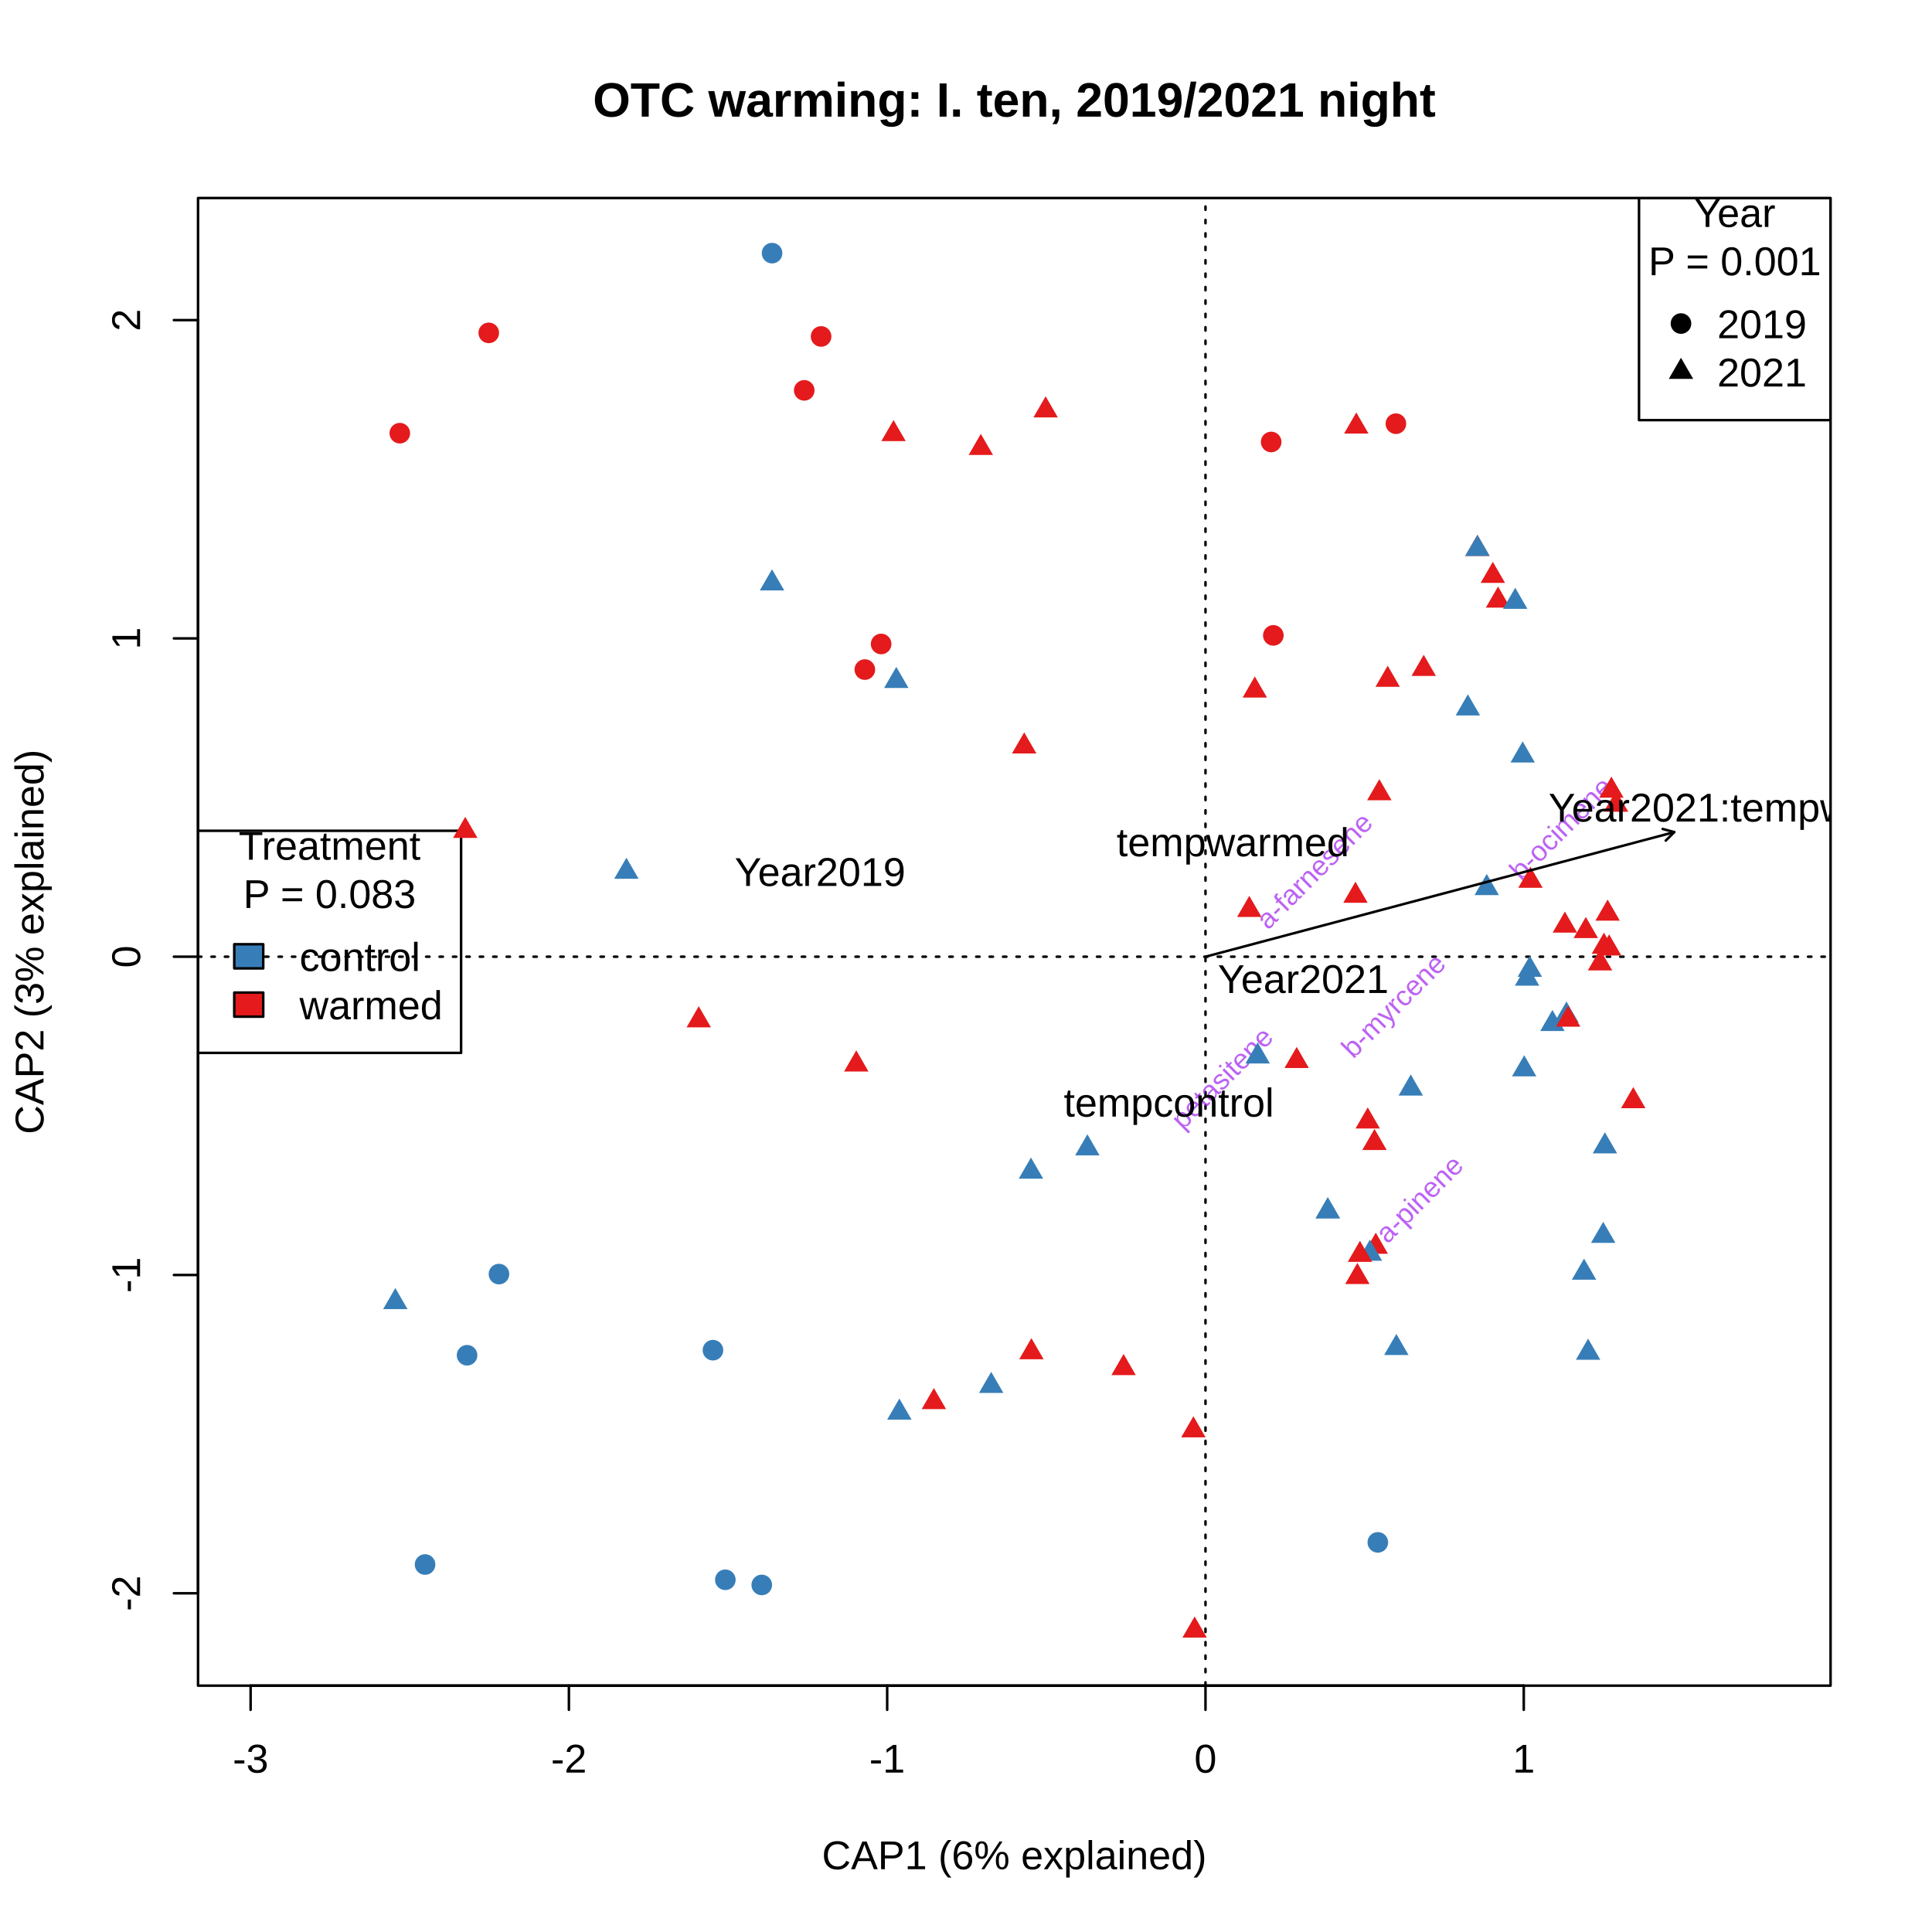
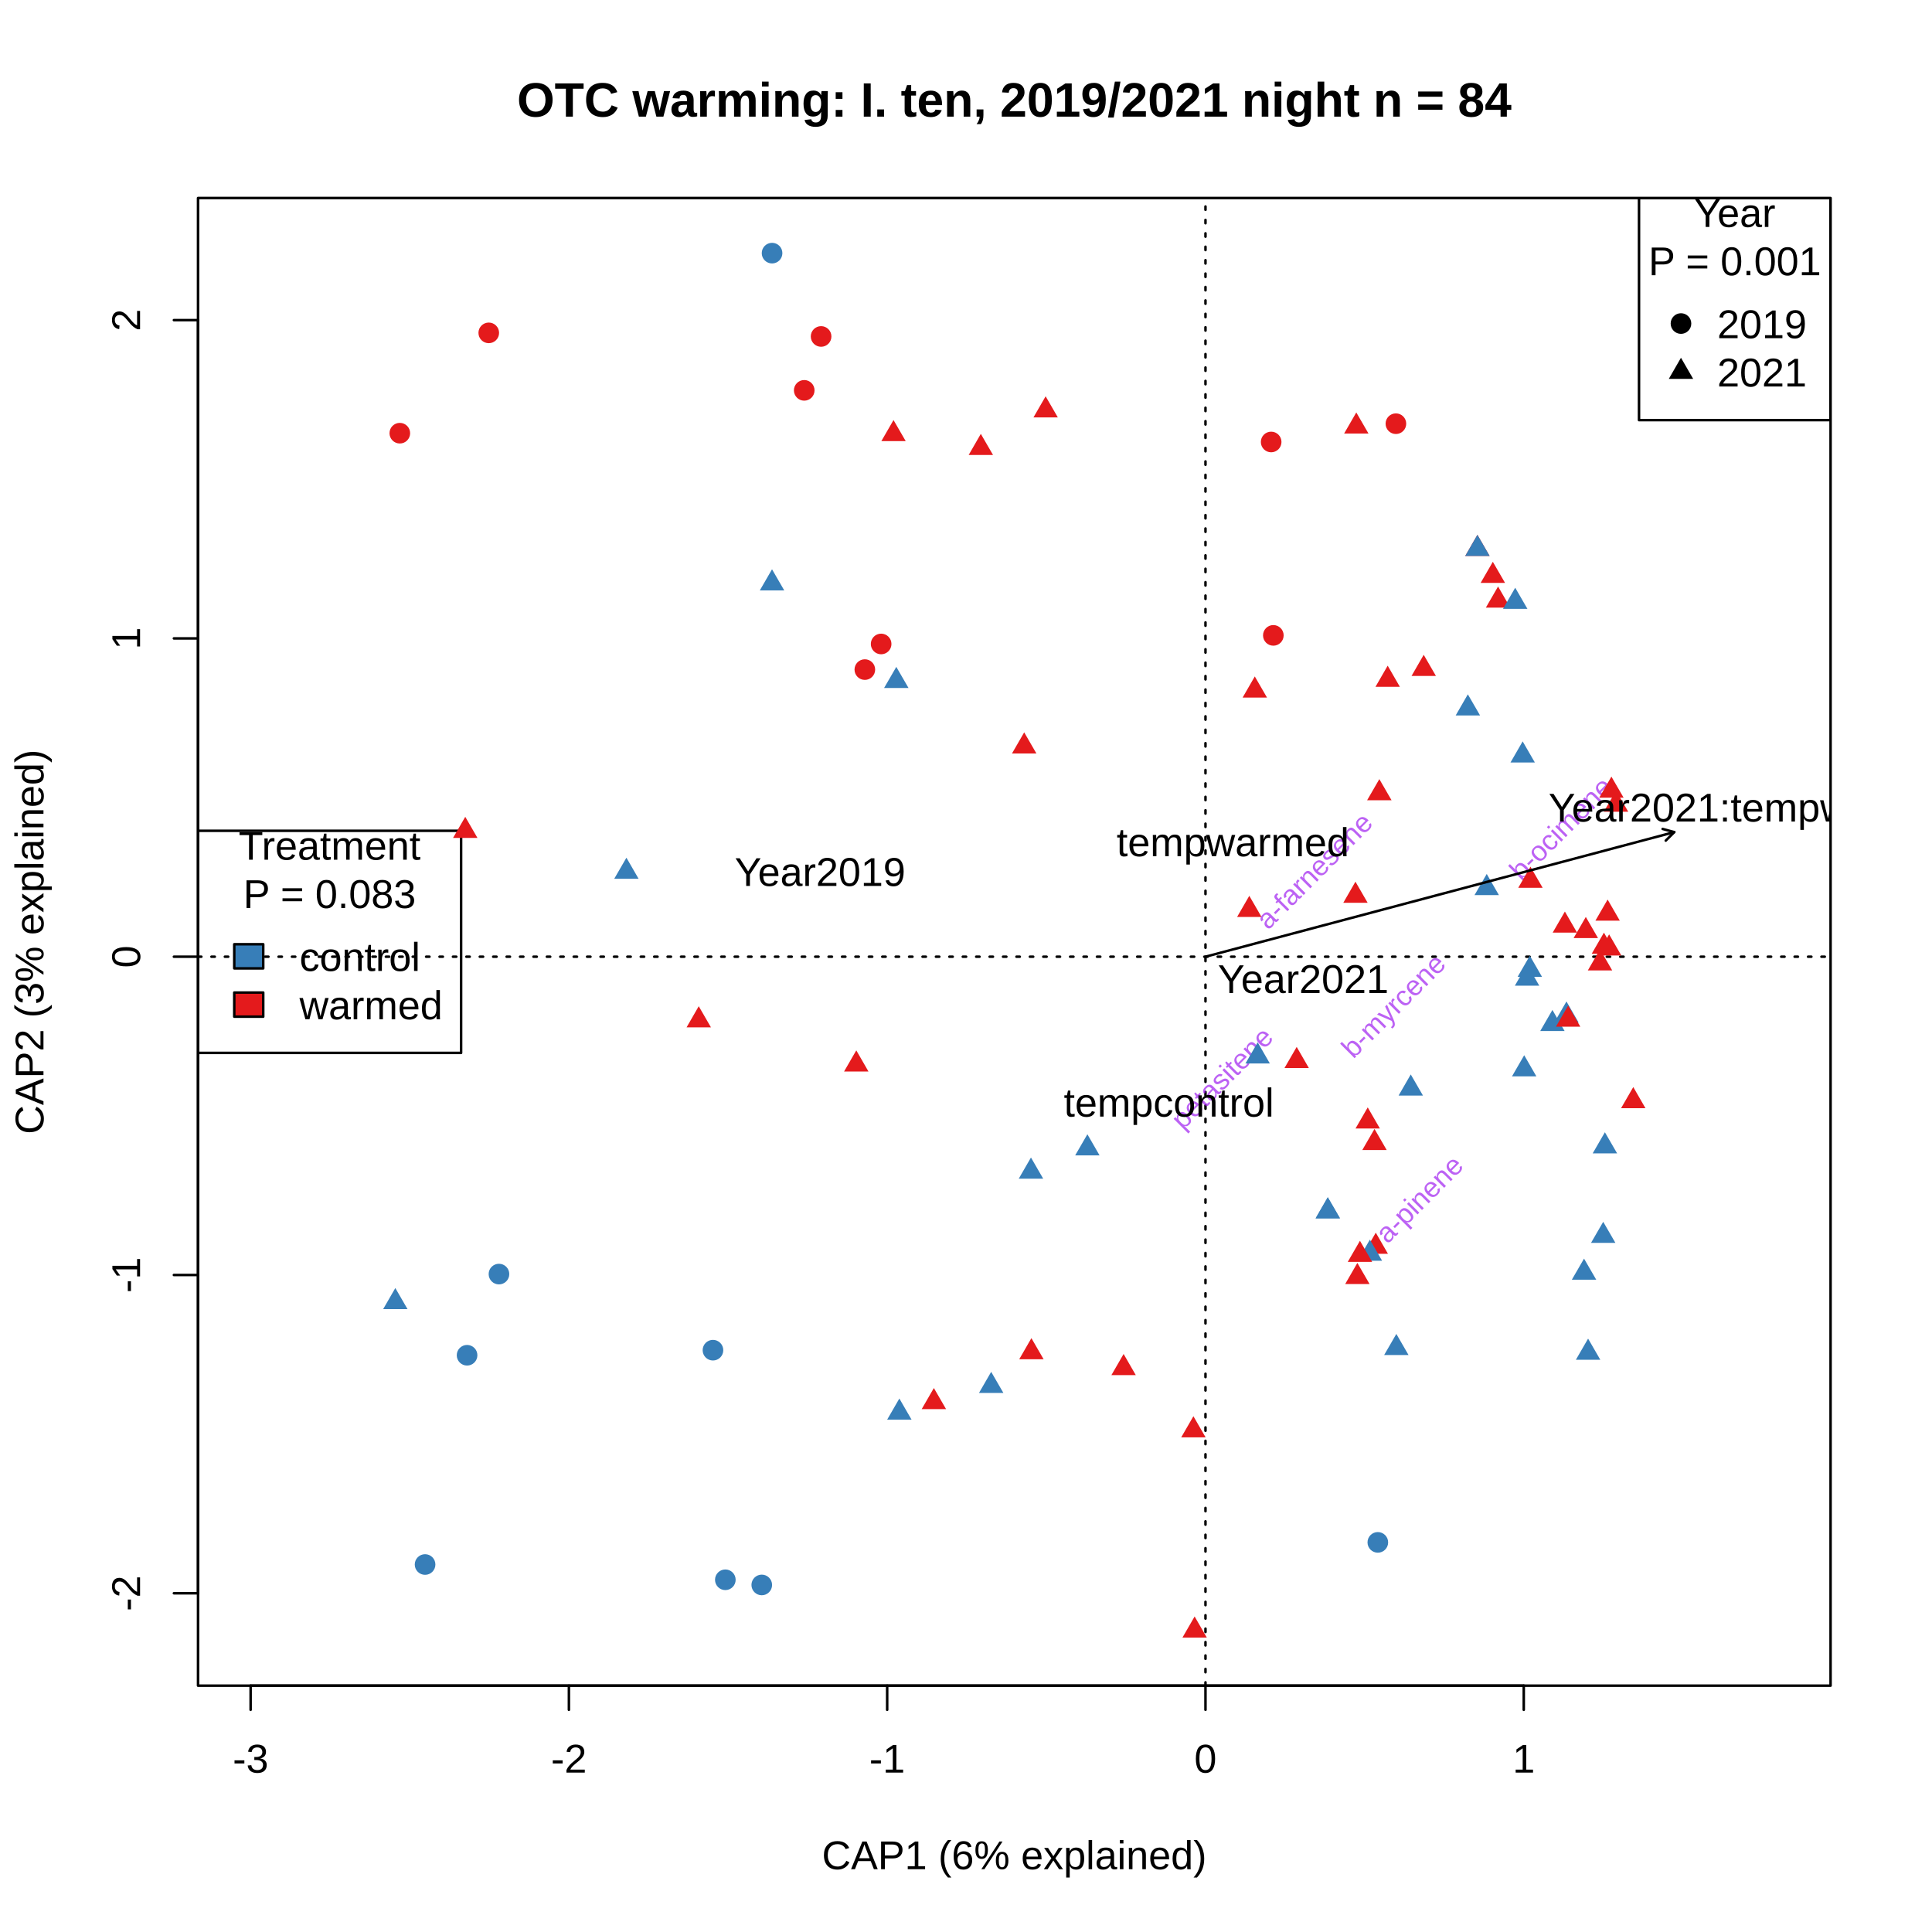
<svg xmlns="http://www.w3.org/2000/svg" class="svglite" width="576.00pt" height="576.00pt" viewBox="0 0 576.00 576.00">
  <defs>
    <style type="text/css">
    .svglite line, .svglite polyline, .svglite polygon, .svglite path, .svglite rect, .svglite circle {
      fill: none;
      stroke: #000000;
      stroke-linecap: round;
      stroke-linejoin: round;
      stroke-miterlimit: 10.00;
    }
    .svglite text {
      white-space: pre;
    }
  </style>
  </defs>
  <rect width="100%" height="100%" style="stroke: none; fill: #FFFFFF;" />
  <defs>
    <clipPath id="cpMC4wMHw1NzYuMDB8MC4wMHw1NzYuMDA=">
      <rect x="0.00" y="0.00" width="576.00" height="576.00" />
    </clipPath>
  </defs>
  <g clip-path="url(#cpMC4wMHw1NzYuMDB8MC4wMHw1NzYuMDA=)">
    <line x1="74.72" y1="502.56" x2="454.29" y2="502.56" style="stroke-width: 0.75;" />
    <line x1="74.72" y1="502.56" x2="74.72" y2="509.76" style="stroke-width: 0.75;" />
    <line x1="169.61" y1="502.56" x2="169.61" y2="509.76" style="stroke-width: 0.75;" />
    <line x1="264.50" y1="502.56" x2="264.50" y2="509.76" style="stroke-width: 0.75;" />
    <line x1="359.40" y1="502.56" x2="359.40" y2="509.76" style="stroke-width: 0.75;" />
    <line x1="454.29" y1="502.56" x2="454.29" y2="509.76" style="stroke-width: 0.75;" />
    <text x="74.72" y="528.48" text-anchor="middle" style="font-size: 12.00px; font-family: &quot;Arial&quot;;">-3</text>
    <text x="169.61" y="528.48" text-anchor="middle" style="font-size: 12.00px; font-family: &quot;Arial&quot;;">-2</text>
    <text x="264.50" y="528.48" text-anchor="middle" style="font-size: 12.00px; font-family: &quot;Arial&quot;;">-1</text>
    <text x="359.40" y="528.48" text-anchor="middle" style="font-size: 12.00px; font-family: &quot;Arial&quot;;">0</text>
    <text x="454.29" y="528.48" text-anchor="middle" style="font-size: 12.00px; font-family: &quot;Arial&quot;;">1</text>
    <line x1="59.04" y1="475.01" x2="59.04" y2="95.44" style="stroke-width: 0.75;" />
    <line x1="59.04" y1="475.01" x2="51.84" y2="475.01" style="stroke-width: 0.75;" />
    <line x1="59.04" y1="380.12" x2="51.84" y2="380.12" style="stroke-width: 0.75;" />
    <line x1="59.04" y1="285.23" x2="51.84" y2="285.23" style="stroke-width: 0.75;" />
    <line x1="59.04" y1="190.33" x2="51.84" y2="190.33" style="stroke-width: 0.75;" />
    <line x1="59.04" y1="95.44" x2="51.84" y2="95.44" style="stroke-width: 0.75;" />
    <text transform="translate(41.76,475.01) rotate(-90)" text-anchor="middle" style="font-size: 12.00px; font-family: &quot;Arial&quot;;">-2</text>
    <text transform="translate(41.76,380.12) rotate(-90)" text-anchor="middle" style="font-size: 12.00px; font-family: &quot;Arial&quot;;">-1</text>
    <text transform="translate(41.76,285.23) rotate(-90)" text-anchor="middle" style="font-size: 12.00px; font-family: &quot;Arial&quot;;">0</text>
    <text transform="translate(41.76,190.33) rotate(-90)" text-anchor="middle" style="font-size: 12.00px; font-family: &quot;Arial&quot;;">1</text>
    <text transform="translate(41.76,95.44) rotate(-90)" text-anchor="middle" style="font-size: 12.00px; font-family: &quot;Arial&quot;;">2</text>
    <polygon points="59.04,502.56 545.76,502.56 545.76,59.04 59.04,59.04 " style="stroke-width: 0.75;" />
    <text x="302.40" y="557.28" text-anchor="middle" style="font-size: 12.00px; font-family: &quot;Arial&quot;;">CAP1 (6% explained)</text>
    <text transform="translate(12.96,280.80) rotate(-90)" text-anchor="middle" style="font-size: 12.00px; font-family: &quot;Arial&quot;;">CAP2 (3% explained)</text>
  </g>
  <defs>
    <clipPath id="cpNTkuMDR8NTQ1Ljc2fDU5LjA0fDUwMi41Ng==">
      <rect x="59.04" y="59.04" width="486.72" height="443.52" />
    </clipPath>
  </defs>
  <g clip-path="url(#cpNTkuMDR8NTQ1Ljc2fDU5LjA0fDUwMi41Ng==)">
    <line x1="59.04" y1="285.23" x2="545.76" y2="285.23" style="stroke-width: 0.75; stroke-dasharray: 1.00,3.00;" />
    <line x1="359.40" y1="502.56" x2="359.40" y2="59.04" style="stroke-width: 0.75; stroke-dasharray: 1.00,3.00;" />
  </g>
  <g clip-path="url(#cpMC4wMHw1NzYuMDB8MC4wMHw1NzYuMDA=)">
-     <text x="302.40" y="34.77" text-anchor="middle" style="font-size: 14.40px; font-weight: bold; font-family: &quot;Arial&quot;;">OTC warming: I. ten, 2019/2021 night</text>
+     <text x="302.40" y="34.77" text-anchor="middle" style="font-size: 14.40px; font-weight: bold; font-family: &quot;Arial&quot;;">OTC warming: I. ten, 2019/2021 night n = 84</text>
  </g>
  <g clip-path="url(#cpNTkuMDR8NTQ1Ljc2fDU5LjA0fDUwMi41Ng==)">
    <rect x="488.65" y="59.04" width="57.11" height="66.22" style="stroke-width: 0.75;" />
    <circle cx="501.16" cy="96.46" r="2.70" style="stroke-width: 0.75; fill: #000000;" />
    <polygon points="501.16,106.66 504.80,112.96 497.53,112.96 " style="stroke-width: 0.75; stroke: none; fill: #000000;" />
    <text x="517.21" y="67.66" text-anchor="middle" style="font-size: 12.00px; font-family: &quot;Arial&quot;;">Year </text>
    <text x="517.21" y="82.06" text-anchor="middle" style="font-size: 12.00px; font-family: &quot;Arial&quot;;">P = 0.001</text>
    <text x="511.96" y="100.83" style="font-size: 12.00px; font-family: &quot;Arial&quot;;">2019</text>
    <text x="511.96" y="115.23" style="font-size: 12.00px; font-family: &quot;Arial&quot;;">2021</text>
    <rect x="59.04" y="247.69" width="78.43" height="66.22" style="stroke-width: 0.75;" />
    <rect x="69.84" y="281.51" width="8.64" height="7.20" style="stroke-width: 0.75; fill: #377EB8;" />
    <rect x="69.84" y="295.91" width="8.64" height="7.20" style="stroke-width: 0.75; fill: #E41A1C;" />
    <text x="98.26" y="256.31" text-anchor="middle" style="font-size: 12.00px; font-family: &quot;Arial&quot;;">Treatment </text>
    <text x="98.26" y="270.71" text-anchor="middle" style="font-size: 12.00px; font-family: &quot;Arial&quot;;">P = 0.083</text>
    <text x="89.28" y="289.48" style="font-size: 12.00px; font-family: &quot;Arial&quot;;">control</text>
    <text x="89.28" y="303.88" style="font-size: 12.00px; font-family: &quot;Arial&quot;;">warmed</text>
    <text transform="translate(393.89,261.61) rotate(-45)" text-anchor="middle" style="font-size: 8.40px;fill: #A020F0; fill-opacity: 0.70; font-family: &quot;Arial&quot;;">a-farnesene</text>
    <text transform="translate(417.48,301.84) rotate(-45)" text-anchor="middle" style="font-size: 8.40px;fill: #A020F0; fill-opacity: 0.70; font-family: &quot;Arial&quot;;">b-myrcene</text>
    <text transform="translate(467.41,249.00) rotate(-45)" text-anchor="middle" style="font-size: 8.40px;fill: #A020F0; fill-opacity: 0.70; font-family: &quot;Arial&quot;;">b-ocimene</text>
    <text transform="translate(363.57,280.95) rotate(-45)" text-anchor="middle" style="font-size: 8.40px;fill: none; font-family: &quot;Arial&quot;;">g-terpinene</text>
    <text transform="translate(425.20,359.49) rotate(-45)" text-anchor="middle" style="font-size: 8.40px;fill: #A020F0; fill-opacity: 0.70; font-family: &quot;Arial&quot;;">a-pinene</text>
    <text transform="translate(359.19,277.12) rotate(-45)" text-anchor="middle" style="font-size: 8.40px;fill: none; font-family: &quot;Arial&quot;;">bergamotene</text>
    <text transform="translate(366.77,290.55) rotate(-45)" text-anchor="middle" style="font-size: 8.40px;fill: none; font-family: &quot;Arial&quot;;">(3E)-4,8-dimethylnona-1,3,7-triene</text>
    <text transform="translate(358.52,277.18) rotate(-45)" text-anchor="middle" style="font-size: 8.40px;fill: none; font-family: &quot;Arial&quot;;">2-hexyldecan-1-ol</text>
    <text transform="translate(361.99,288.18) rotate(-45)" text-anchor="middle" style="font-size: 8.40px;fill: none; font-family: &quot;Arial&quot;;">(1R,2R)-cyclooctane-1,2-diol</text>
    <text transform="translate(364.70,288.00) rotate(-45)" text-anchor="middle" style="font-size: 8.40px;fill: none; font-family: &quot;Arial&quot;;">(1Z,4Z,7Z)-1,5,9,9-tetramethylcycloundeca-1,4,7-triene</text>
    <text transform="translate(367.39,297.41) rotate(-45)" text-anchor="middle" style="font-size: 8.40px;fill: none; font-family: &quot;Arial&quot;;">(E)-hex-2-enal</text>
    <text transform="translate(359.21,289.64) rotate(-45)" text-anchor="middle" style="font-size: 8.40px;fill: none; font-family: &quot;Arial&quot;;">(Z)-3-methylundec-2-ene</text>
    <text transform="translate(351.80,275.97) rotate(-45)" text-anchor="middle" style="font-size: 8.40px;fill: none; font-family: &quot;Arial&quot;;">(2E)-2,7-dimethylocta-2,6-dien-1-ol</text>
    <text transform="translate(355.71,300.51) rotate(-45)" text-anchor="middle" style="font-size: 8.40px;fill: none; font-family: &quot;Arial&quot;;">(E)-hex-3-en-1-ol</text>
    <text transform="translate(354.80,302.72) rotate(-45)" text-anchor="middle" style="font-size: 8.40px;fill: none; font-family: &quot;Arial&quot;;">[(E)-hex-3-enyl] acetate</text>
    <text transform="translate(352.07,285.78) rotate(-45)" text-anchor="middle" style="font-size: 8.40px;fill: none; font-family: &quot;Arial&quot;;">pseudoionone</text>
    <text transform="translate(373.20,297.93) rotate(-45)" text-anchor="middle" style="font-size: 8.40px;fill: none; font-family: &quot;Arial&quot;;">methyl benzoate</text>
    <text transform="translate(377.85,300.76) rotate(-45)" text-anchor="middle" style="font-size: 8.40px;fill: none; font-family: &quot;Arial&quot;;">b-caryophyllene</text>
    <text transform="translate(359.29,285.38) rotate(-45)" text-anchor="middle" style="font-size: 8.40px;fill: none; font-family: &quot;Arial&quot;;">[(Z)-hex-3-enyl] butanoate</text>
    <text transform="translate(365.02,279.86) rotate(-45)" text-anchor="middle" style="font-size: 8.40px;fill: none; font-family: &quot;Arial&quot;;">nonyl prop-1-en-2-yl carbonate</text>
    <text transform="translate(360.33,290.97) rotate(-45)" text-anchor="middle" style="font-size: 8.40px;fill: none; font-family: &quot;Arial&quot;;">a-copaene</text>
    <text transform="translate(362.65,286.90) rotate(-45)" text-anchor="middle" style="font-size: 8.40px;fill: none; font-family: &quot;Arial&quot;;">nonylcyclopropane</text>
    <text transform="translate(344.44,288.93) rotate(-45)" text-anchor="middle" style="font-size: 8.40px;fill: none; font-family: &quot;Arial&quot;;">4,6-dimethyldodecane</text>
    <text transform="translate(365.76,293.30) rotate(-45)" text-anchor="middle" style="font-size: 8.40px;fill: none; font-family: &quot;Arial&quot;;">a-terpineol</text>
    <text transform="translate(361.98,281.66) rotate(-45)" text-anchor="middle" style="font-size: 8.40px;fill: none; font-family: &quot;Arial&quot;;">linalool</text>
    <text transform="translate(361.31,287.39) rotate(-45)" text-anchor="middle" style="font-size: 8.40px;fill: none; font-family: &quot;Arial&quot;;">2,4,6-trimethyloctane</text>
    <text transform="translate(363.12,287.43) rotate(-45)" text-anchor="middle" style="font-size: 8.40px;fill: none; font-family: &quot;Arial&quot;;">3,5-dimethyloctane</text>
    <text transform="translate(382.52,291.01) rotate(-45)" text-anchor="middle" style="font-size: 8.40px;fill: none; font-family: &quot;Arial&quot;;">octanoic acid</text>
    <text transform="translate(348.59,295.78) rotate(-45)" text-anchor="middle" style="font-size: 8.40px;fill: none; font-family: &quot;Arial&quot;;">2-O-(2-ethylhexyl) 1-O-(4-methylpentyl) oxalate</text>
    <text transform="translate(366.36,323.39) rotate(-45)" text-anchor="middle" style="font-size: 8.40px;fill: #A020F0; fill-opacity: 0.70; font-family: &quot;Arial&quot;;">petasitene</text>
    <text transform="translate(367.59,296.27) rotate(-45)" text-anchor="middle" style="font-size: 8.40px;fill: none; font-family: &quot;Arial&quot;;">trans-a-bergamotene</text>
    <text transform="translate(355.31,295.05) rotate(-45)" text-anchor="middle" style="font-size: 8.40px;fill: none; font-family: &quot;Arial&quot;;">2-methylundecane</text>
    <text transform="translate(363.35,296.24) rotate(-45)" text-anchor="middle" style="font-size: 8.40px;fill: none; font-family: &quot;Arial&quot;;">2-phenylacetonitrile</text>
    <text transform="translate(362.42,282.86) rotate(-45)" text-anchor="middle" style="font-size: 8.40px;fill: none; font-family: &quot;Arial&quot;;">3-methylbutanal oxime</text>
    <circle cx="119.20" cy="129.15" r="2.70" style="stroke-width: 0.75; stroke: #E41A1C; fill: #E41A1C;" />
    <circle cx="239.77" cy="116.38" r="2.70" style="stroke-width: 0.75; stroke: #E41A1C; fill: #E41A1C;" />
    <circle cx="262.70" cy="191.99" r="2.70" style="stroke-width: 0.75; stroke: #E41A1C; fill: #E41A1C;" />
    <circle cx="257.84" cy="199.63" r="2.70" style="stroke-width: 0.75; stroke: #E41A1C; fill: #E41A1C;" />
    <circle cx="379.63" cy="189.43" r="2.70" style="stroke-width: 0.75; stroke: #E41A1C; fill: #E41A1C;" />
    <circle cx="416.17" cy="126.32" r="2.70" style="stroke-width: 0.75; stroke: #E41A1C; fill: #E41A1C;" />
    <circle cx="244.80" cy="100.31" r="2.70" style="stroke-width: 0.75; stroke: #E41A1C; fill: #E41A1C;" />
    <circle cx="145.72" cy="99.24" r="2.70" style="stroke-width: 0.75; stroke: #E41A1C; fill: #E41A1C;" />
    <circle cx="378.98" cy="131.77" r="2.70" style="stroke-width: 0.75; stroke: #E41A1C; fill: #E41A1C;" />
    <polygon points="409.79,336.57 413.42,342.86 406.15,342.86 " style="stroke-width: 0.75; stroke: none; fill: #E41A1C;" />
    <polygon points="416.30,397.69 419.94,403.99 412.66,403.99 " style="stroke-width: 0.75; stroke: none; fill: #377EB8;" />
    <polygon points="478.19,278.05 481.83,284.35 474.55,284.35 " style="stroke-width: 0.75; stroke: none; fill: #E41A1C;" />
    <polygon points="440.47,159.45 444.11,165.75 436.84,165.75 " style="stroke-width: 0.75; stroke: none; fill: #E41A1C;" />
    <polygon points="440.47,159.45 444.11,165.75 436.84,165.75 " style="stroke-width: 0.75; stroke: none; fill: #377EB8;" />
    <polygon points="445.07,167.49 448.71,173.79 441.43,173.79 " style="stroke-width: 0.75; stroke: none; fill: #E41A1C;" />
    <polygon points="267.22,198.82 270.86,205.11 263.58,205.11 " style="stroke-width: 0.75; stroke: none; fill: #377EB8;" />
    <polygon points="255.29,313.15 258.92,319.45 251.65,319.45 " style="stroke-width: 0.75; stroke: none; fill: #E41A1C;" />
    <polygon points="278.42,413.82 282.06,420.11 274.79,420.11 " style="stroke-width: 0.75; stroke: none; fill: #E41A1C;" />
    <polygon points="311.74,118.15 315.38,124.45 308.11,124.45 " style="stroke-width: 0.75; stroke: none; fill: #E41A1C;" />
    <polygon points="479.74,278.56 483.37,284.86 476.10,284.86 " style="stroke-width: 0.75; stroke: none; fill: #E41A1C;" />
    <polygon points="479.29,268.18 482.92,274.48 475.65,274.48 " style="stroke-width: 0.75; stroke: none; fill: #E41A1C;" />
    <polygon points="472.26,375.24 475.90,381.53 468.62,381.53 " style="stroke-width: 0.75; stroke: none; fill: #377EB8;" />
    <polygon points="473.47,399.09 477.11,405.39 469.83,405.39 " style="stroke-width: 0.75; stroke: none; fill: #377EB8;" />
    <polygon points="462.83,301.10 466.47,307.39 459.20,307.39 " style="stroke-width: 0.75; stroke: none; fill: #377EB8;" />
    <polygon points="477.98,364.26 481.61,370.55 474.34,370.55 " style="stroke-width: 0.75; stroke: none; fill: #377EB8;" />
    <polygon points="481.80,235.72 485.44,242.01 478.16,242.01 " style="stroke-width: 0.75; stroke: none; fill: #E41A1C;" />
    <polygon points="355.80,422.23 359.44,428.53 352.16,428.53 " style="stroke-width: 0.75; stroke: none; fill: #E41A1C;" />
    <polygon points="410.17,367.50 413.80,373.80 406.53,373.80 " style="stroke-width: 0.75; stroke: none; fill: #E41A1C;" />
    <polygon points="186.76,255.71 190.39,262.00 183.12,262.00 " style="stroke-width: 0.75; stroke: none; fill: #377EB8;" />
    <polygon points="372.46,267.07 376.10,273.37 368.83,273.37 " style="stroke-width: 0.75; stroke: none; fill: #E41A1C;" />
    <polygon points="456.10,284.93 459.73,291.23 452.46,291.23 " style="stroke-width: 0.75; stroke: none; fill: #377EB8;" />
    <polygon points="411.23,232.28 414.87,238.58 407.59,238.58 " style="stroke-width: 0.75; stroke: none; fill: #E41A1C;" />
    <polygon points="404.36,122.96 408.00,129.26 400.73,129.26 " style="stroke-width: 0.75; stroke: none; fill: #E41A1C;" />
    <polygon points="453.96,221.03 457.60,227.33 450.33,227.33 " style="stroke-width: 0.75; stroke: none; fill: #377EB8;" />
    <polygon points="230.17,169.72 233.81,176.02 226.53,176.02 " style="stroke-width: 0.75; stroke: none; fill: #377EB8;" />
    <polygon points="208.32,299.99 211.96,306.29 204.69,306.29 " style="stroke-width: 0.75; stroke: none; fill: #E41A1C;" />
    <polygon points="455.28,287.56 458.91,293.86 451.64,293.86 " style="stroke-width: 0.75; stroke: none; fill: #377EB8;" />
    <polygon points="466.55,271.76 470.18,278.05 462.91,278.05 " style="stroke-width: 0.75; stroke: none; fill: #E41A1C;" />
    <polygon points="266.39,125.23 270.03,131.52 262.76,131.52 " style="stroke-width: 0.75; stroke: none; fill: #E41A1C;" />
    <polygon points="374.96,310.76 378.59,317.06 371.32,317.06 " style="stroke-width: 0.75; stroke: none; fill: #377EB8;" />
    <polygon points="374.10,201.67 377.74,207.97 370.47,207.97 " style="stroke-width: 0.75; stroke: none; fill: #E41A1C;" />
    <polygon points="413.72,198.46 417.35,204.76 410.08,204.76 " style="stroke-width: 0.75; stroke: none; fill: #E41A1C;" />
    <polygon points="386.59,312.12 390.22,318.42 382.95,318.42 " style="stroke-width: 0.75; stroke: none; fill: #E41A1C;" />
    <polygon points="420.60,320.33 424.24,326.63 416.97,326.63 " style="stroke-width: 0.75; stroke: none; fill: #377EB8;" />
    <polygon points="404.68,376.52 408.32,382.82 401.05,382.82 " style="stroke-width: 0.75; stroke: none; fill: #E41A1C;" />
    <polygon points="268.13,416.95 271.77,423.25 264.49,423.25 " style="stroke-width: 0.75; stroke: none; fill: #377EB8;" />
    <polygon points="472.79,273.37 476.42,279.67 469.15,279.67 " style="stroke-width: 0.75; stroke: none; fill: #E41A1C;" />
    <polygon points="446.63,174.85 450.26,181.15 442.99,181.15 " style="stroke-width: 0.75; stroke: none; fill: #E41A1C;" />
    <polygon points="456.28,258.38 459.92,264.68 452.65,264.68 " style="stroke-width: 0.75; stroke: none; fill: #E41A1C;" />
    <polygon points="324.19,338.16 327.82,344.46 320.55,344.46 " style="stroke-width: 0.75; stroke: none; fill: #377EB8;" />
    <polygon points="117.86,384.01 121.50,390.30 114.23,390.30 " style="stroke-width: 0.75; stroke: none; fill: #377EB8;" />
    <polygon points="443.25,260.56 446.88,266.86 439.61,266.86 " style="stroke-width: 0.75; stroke: none; fill: #377EB8;" />
    <polygon points="467.02,298.57 470.65,304.87 463.38,304.87 " style="stroke-width: 0.75; stroke: none; fill: #377EB8;" />
    <polygon points="407.77,330.15 411.40,336.45 404.13,336.45 " style="stroke-width: 0.75; stroke: none; fill: #E41A1C;" />
    <polygon points="138.71,243.52 142.35,249.82 135.07,249.82 " style="stroke-width: 0.75; stroke: none; fill: #E41A1C;" />
    <polygon points="356.16,481.93 359.80,488.23 352.53,488.23 " style="stroke-width: 0.75; stroke: none; fill: #E41A1C;" />
    <polygon points="467.52,299.79 471.15,306.09 463.88,306.09 " style="stroke-width: 0.75; stroke: none; fill: #E41A1C;" />
    <polygon points="480.42,231.53 484.06,237.82 476.79,237.82 " style="stroke-width: 0.75; stroke: none; fill: #E41A1C;" />
    <polygon points="451.74,175.22 455.38,181.52 448.11,181.52 " style="stroke-width: 0.75; stroke: none; fill: #377EB8;" />
    <polygon points="408.41,369.57 412.05,375.87 404.78,375.87 " style="stroke-width: 0.75; stroke: none; fill: #377EB8;" />
    <polygon points="486.94,324.09 490.57,330.39 483.30,330.39 " style="stroke-width: 0.75; stroke: none; fill: #E41A1C;" />
    <polygon points="307.50,398.95 311.14,405.24 303.87,405.24 " style="stroke-width: 0.75; stroke: none; fill: #E41A1C;" />
    <polygon points="395.86,356.95 399.50,363.24 392.23,363.24 " style="stroke-width: 0.75; stroke: none; fill: #377EB8;" />
    <polygon points="395.86,356.95 399.50,363.24 392.23,363.24 " style="stroke-width: 0.75; stroke: none; fill: #377EB8;" />
    <polygon points="405.45,369.92 409.09,376.22 401.81,376.22 " style="stroke-width: 0.75; stroke: none; fill: #E41A1C;" />
    <polygon points="437.62,207.00 441.26,213.30 433.99,213.30 " style="stroke-width: 0.75; stroke: none; fill: #377EB8;" />
    <polygon points="424.46,195.22 428.10,201.52 420.83,201.52 " style="stroke-width: 0.75; stroke: none; fill: #E41A1C;" />
    <polygon points="454.42,314.60 458.05,320.90 450.78,320.90 " style="stroke-width: 0.75; stroke: none; fill: #377EB8;" />
    <polygon points="334.99,403.67 338.62,409.97 331.35,409.97 " style="stroke-width: 0.75; stroke: none; fill: #E41A1C;" />
    <polygon points="478.48,337.56 482.12,343.86 474.84,343.86 " style="stroke-width: 0.75; stroke: none; fill: #377EB8;" />
    <polygon points="305.35,218.34 308.99,224.64 301.71,224.64 " style="stroke-width: 0.75; stroke: none; fill: #E41A1C;" />
    <polygon points="292.42,129.35 296.06,135.65 288.79,135.65 " style="stroke-width: 0.75; stroke: none; fill: #E41A1C;" />
    <polygon points="307.37,345.10 311.01,351.40 303.73,351.40 " style="stroke-width: 0.75; stroke: none; fill: #377EB8;" />
    <polygon points="477.03,283.02 480.66,289.32 473.39,289.32 " style="stroke-width: 0.75; stroke: none; fill: #E41A1C;" />
    <polygon points="404.11,262.86 407.75,269.16 400.48,269.16 " style="stroke-width: 0.75; stroke: none; fill: #E41A1C;" />
    <polygon points="295.51,408.99 299.15,415.29 291.87,415.29 " style="stroke-width: 0.75; stroke: none; fill: #377EB8;" />
    <circle cx="410.78" cy="459.84" r="2.70" style="stroke-width: 0.75; stroke: #377EB8; fill: #377EB8;" />
    <circle cx="148.76" cy="379.85" r="2.70" style="stroke-width: 0.75; stroke: #377EB8; fill: #377EB8;" />
    <circle cx="230.18" cy="75.47" r="2.70" style="stroke-width: 0.75; stroke: #377EB8; fill: #377EB8;" />
    <circle cx="212.56" cy="402.54" r="2.70" style="stroke-width: 0.75; stroke: #377EB8; fill: #377EB8;" />
    <circle cx="139.25" cy="404.05" r="2.70" style="stroke-width: 0.75; stroke: #377EB8; fill: #377EB8;" />
    <circle cx="126.73" cy="466.44" r="2.70" style="stroke-width: 0.75; stroke: #377EB8; fill: #377EB8;" />
    <circle cx="227.11" cy="472.53" r="2.70" style="stroke-width: 0.75; stroke: #377EB8; fill: #377EB8;" />
    <circle cx="216.25" cy="470.99" r="2.70" style="stroke-width: 0.75; stroke: #377EB8; fill: #377EB8;" />
    <text x="244.50" y="264.13" text-anchor="middle" style="font-size: 12.00px; font-family: &quot;Arial&quot;;">Year2019</text>
    <text x="388.55" y="296.05" text-anchor="middle" style="font-size: 12.00px; font-family: &quot;Arial&quot;;">Year2021</text>
    <text x="348.49" y="332.90" text-anchor="middle" style="font-size: 12.00px; font-family: &quot;Arial&quot;;">tempcontrol</text>
    <text x="367.57" y="255.27" text-anchor="middle" style="font-size: 12.00px; font-family: &quot;Arial&quot;;">tempwarmed</text>
    <line x1="359.40" y1="285.23" x2="499.17" y2="248.08" style="stroke-width: 0.75;" />
    <polyline points="496.62,250.62 499.17,248.08 495.69,247.14 " style="stroke-width: 0.75;" />
    <text x="523.48" y="244.93" text-anchor="middle" style="font-size: 12.00px; font-family: &quot;Arial&quot;;">Year2021:tempwarmed</text>
  </g>
</svg>
